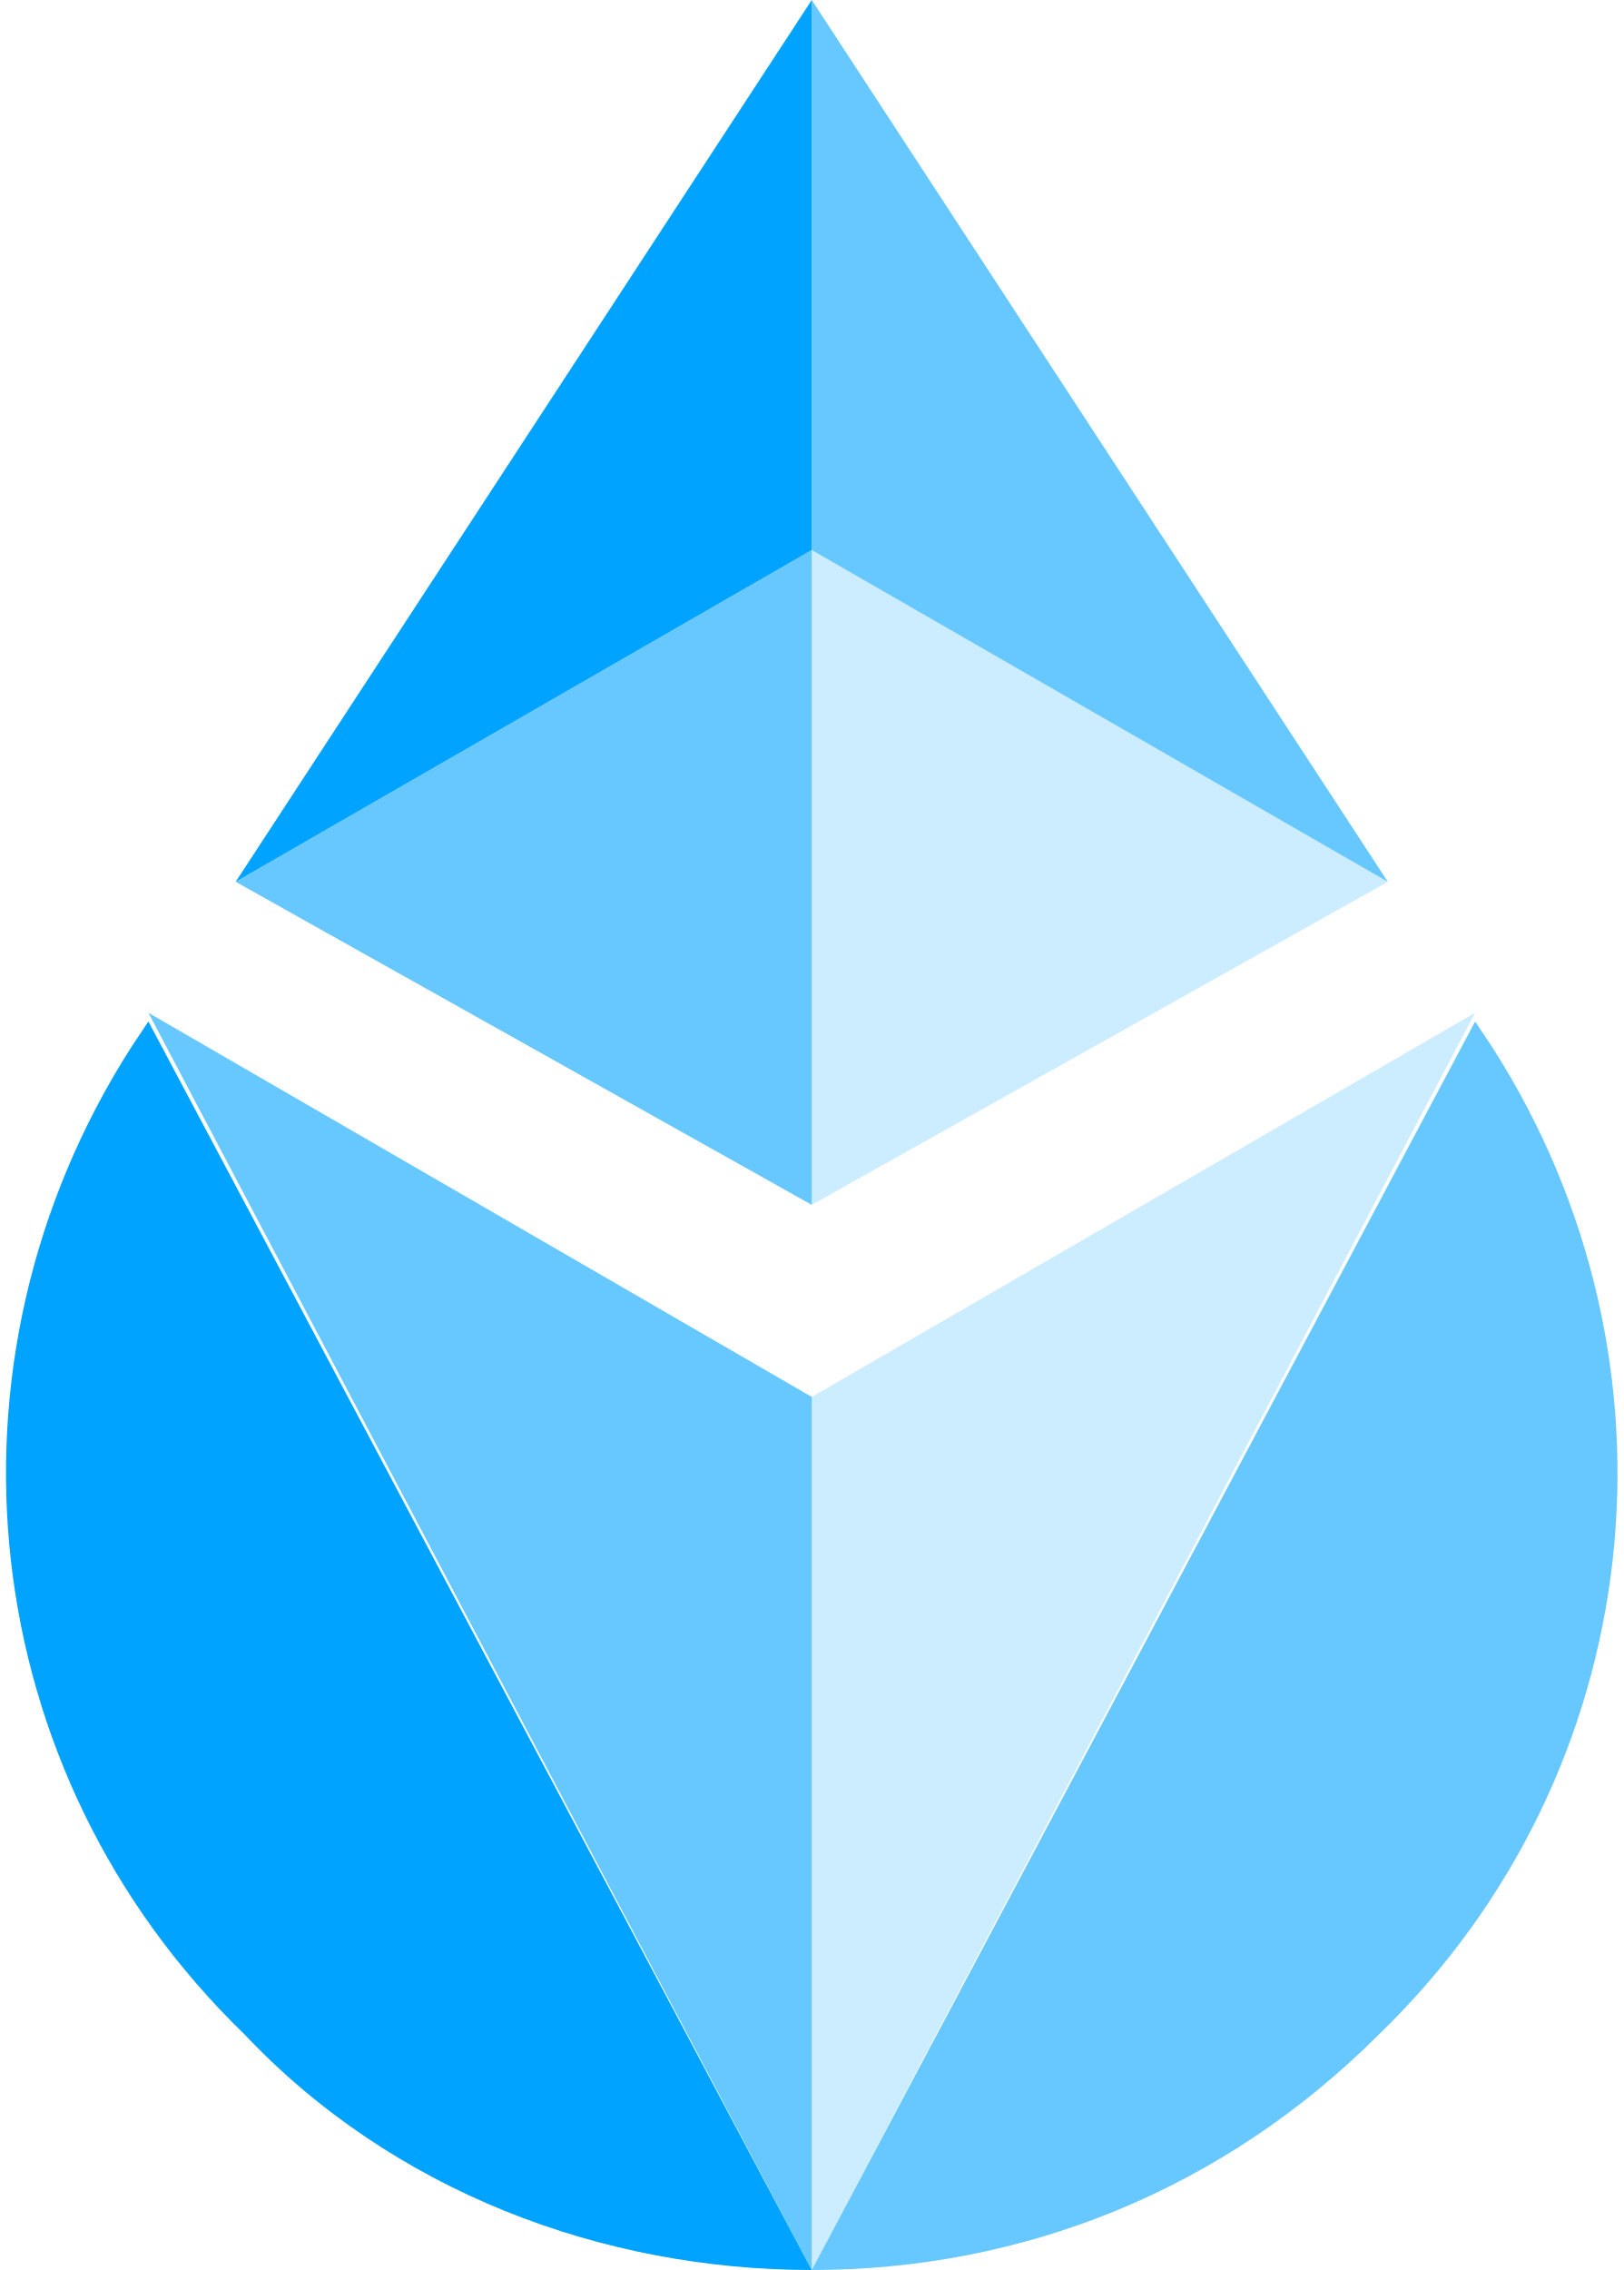
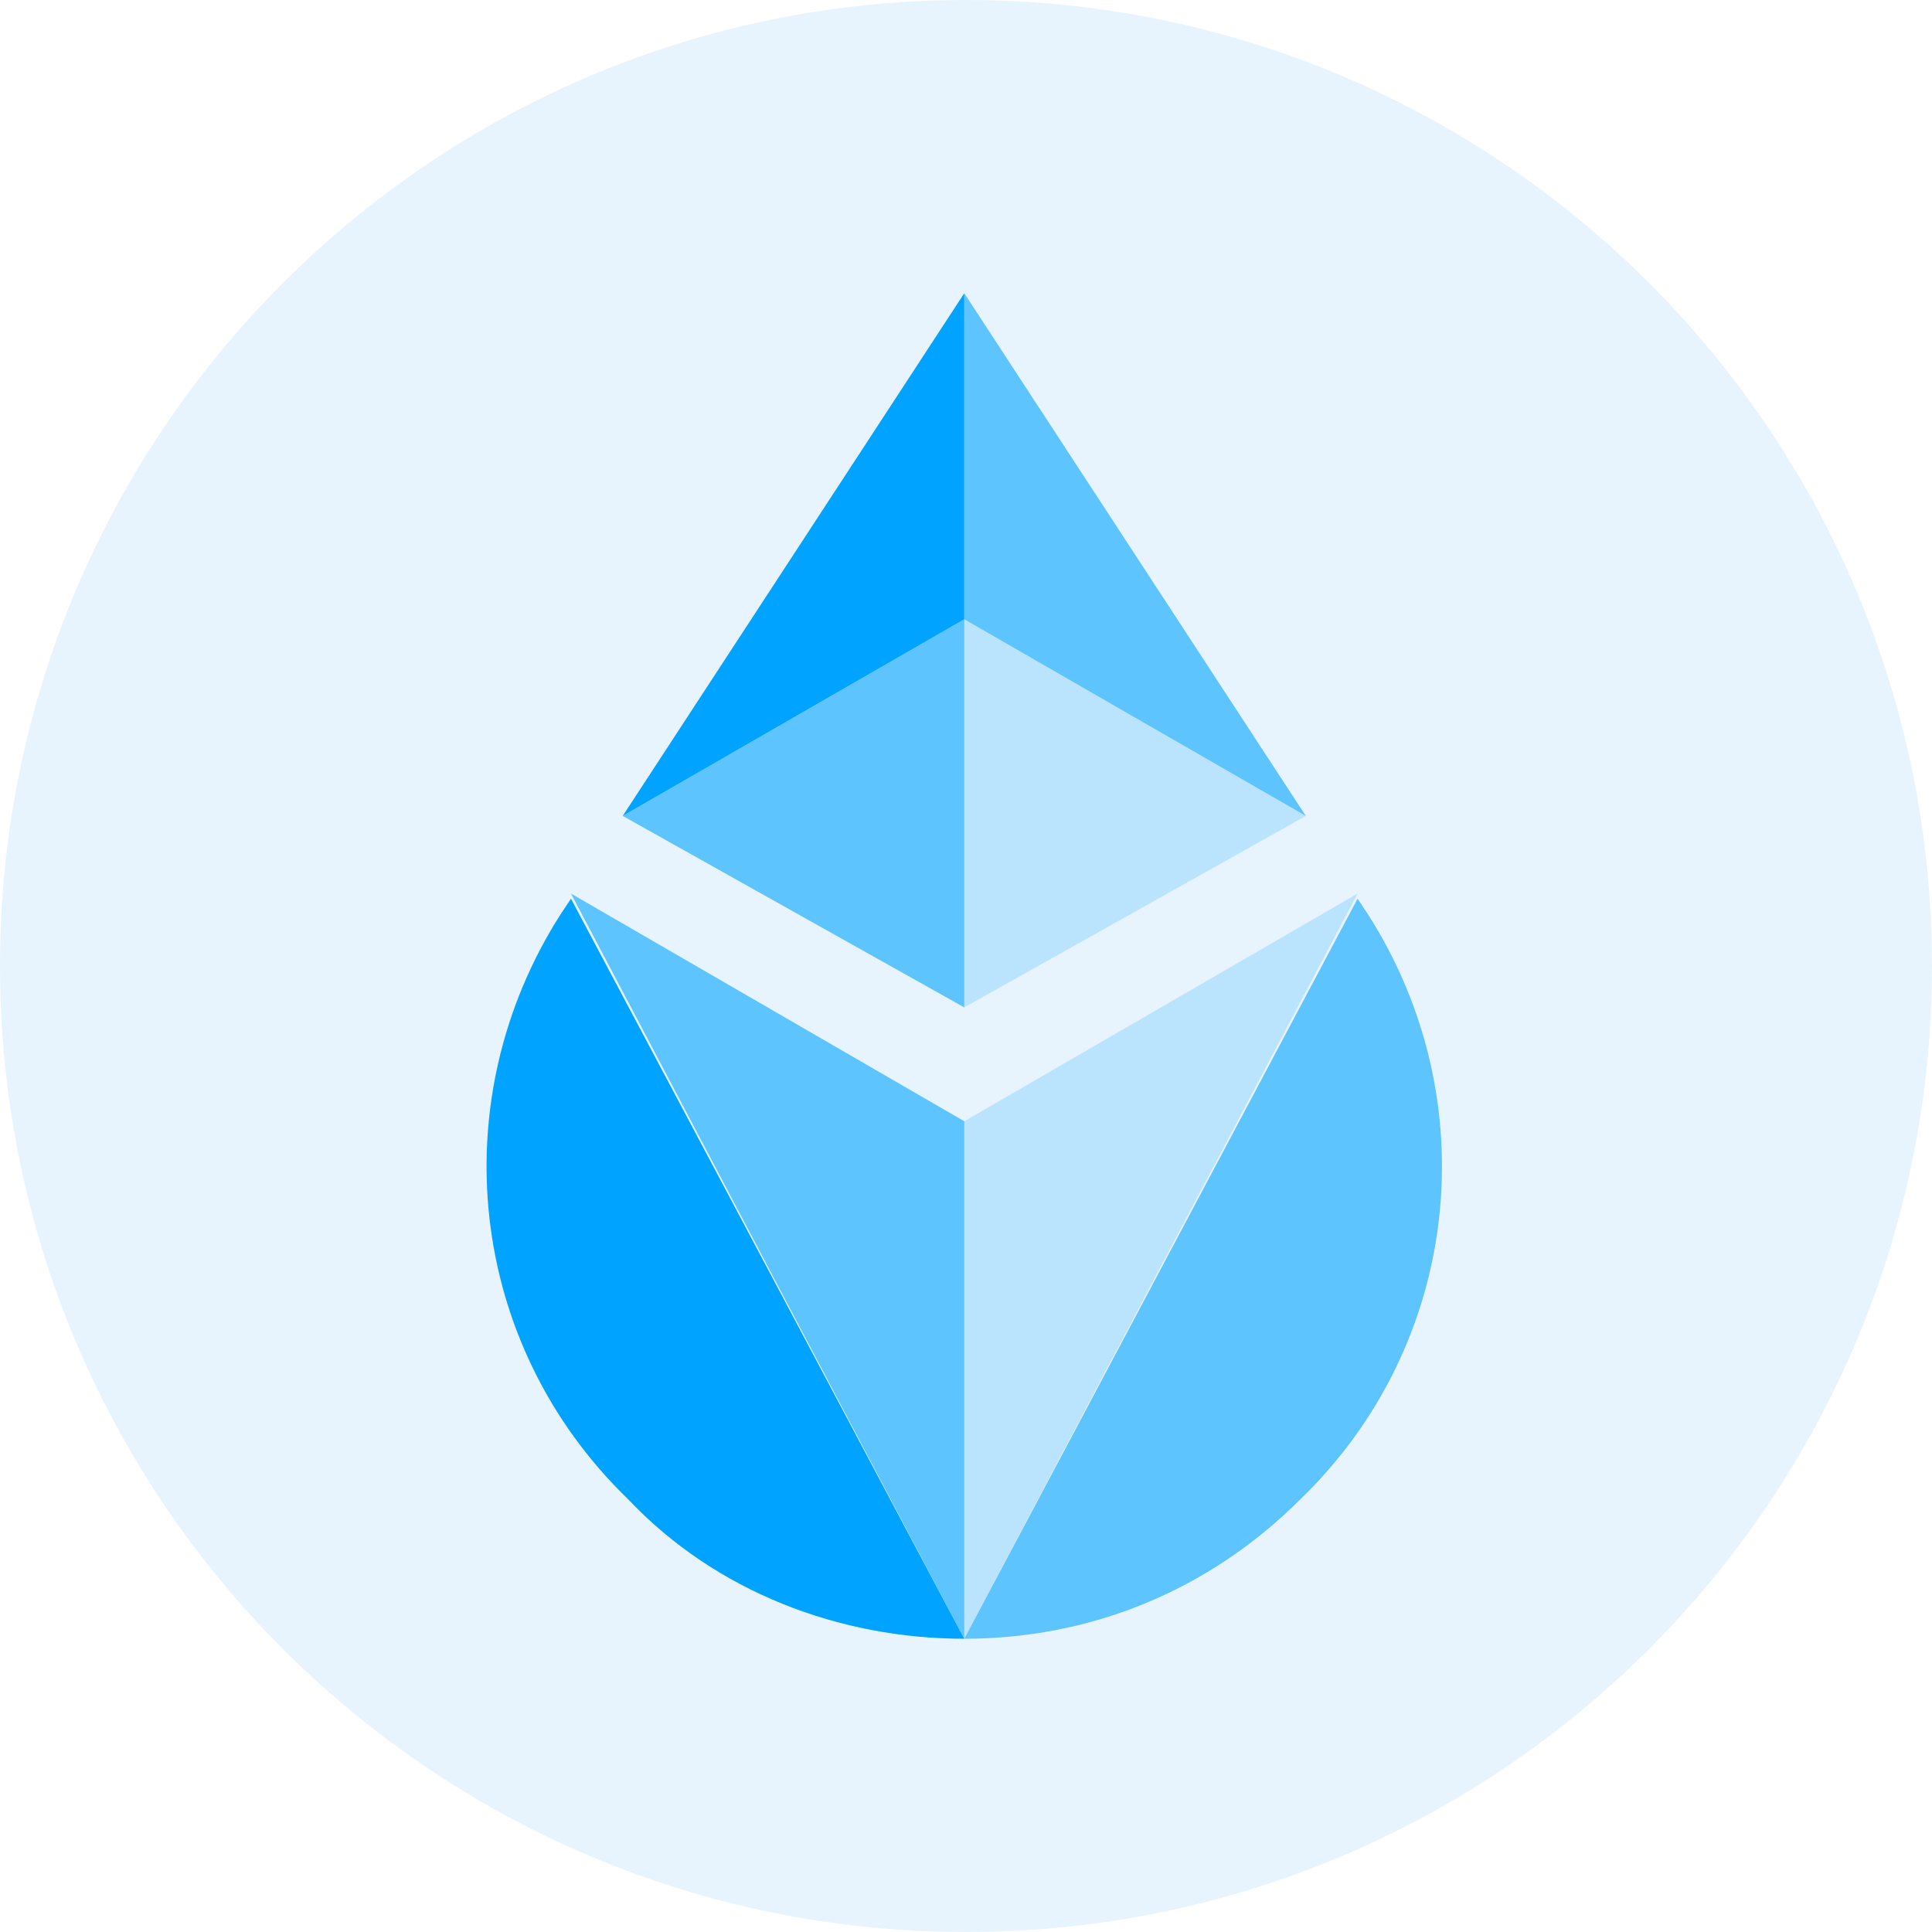
- <svg xmlns="http://www.w3.org/2000/svg" version="1.1" id="Layer_1" x="0px" y="0px" viewBox="0 0 18.6 26" style="enable-background:new 0 0 18.6 26;" xml:space="preserve">
-   <style type="text/css">
- 	.st0{fill:#00A3FF;}
- 	.st1{opacity:0.6;fill:#00A3FF;enable-background:new    ;}
- 	.st2{opacity:0.2;fill:#00A3FF;enable-background:new    ;}
- </style>
-   <path class="st0" d="M1.7,11.7L1.5,12c-2.3,3.6-1.8,8.3,1.3,11.3C4.5,25.1,6.9,26,9.3,26C9.3,26,9.3,26,1.7,11.7z" />
-   <path class="st1" d="M9.3,16l-7.6-4.4C9.3,26,9.3,26,9.3,26C9.3,22.9,9.3,19.3,9.3,16z" />
-   <path class="st1" d="M16.9,11.7l0.2,0.3c2.3,3.6,1.8,8.3-1.3,11.3C14,25.1,11.7,26,9.3,26C9.3,26,9.3,26,16.9,11.7z" />
-   <path class="st2" d="M9.3,16l7.6-4.4C9.3,26,9.3,26,9.3,26C9.3,22.9,9.3,19.3,9.3,16z" />
-   <path class="st2" d="M9.3,6.3v7.5l6.6-3.7L9.3,6.3z" />
-   <path class="st1" d="M9.3,6.3l-6.6,3.8l6.6,3.7V6.3z" />
-   <path class="st0" d="M9.3,0L2.7,10.1l6.6-3.8V0z" />
-   <path class="st1" d="M9.3,6.3l6.6,3.8L9.3,0V6.3z" />
+ <svg xmlns="http://www.w3.org/2000/svg" width="56" height="56" viewBox="0 0 56 56" fill="none">
+   <rect width="56" height="56" rx="28" fill="#E8F4FD" />
+   <g transform="translate(14, 8.5) scale(1.5)">
+     <path opacity="1" fill="#00A3FF" d="M1.7,11.7L1.5,12c-2.3,3.6-1.8,8.3,1.3,11.3C4.5,25.1,6.9,26,9.3,26C9.3,26,9.3,26,1.7,11.7z" />
+     <path opacity="0.6" fill="#00A3FF" d="M9.3,16l-7.6-4.4C9.3,26,9.3,26,9.3,26C9.3,22.9,9.3,19.3,9.3,16z" />
+     <path opacity="0.6" fill="#00A3FF" d="M16.9,11.7l0.2,0.3c2.3,3.6,1.8,8.3-1.3,11.3C14,25.1,11.7,26,9.3,26C9.3,26,9.3,26,16.9,11.7z" />
+     <path opacity="0.2" fill="#00A3FF" d="M9.3,16l7.6-4.4C9.3,26,9.3,26,9.3,26C9.3,22.9,9.3,19.3,9.3,16z" />
+     <path opacity="0.2" fill="#00A3FF" d="M9.3,6.3v7.5l6.6-3.7L9.3,6.3z" />
+     <path opacity="0.6" fill="#00A3FF" d="M9.3,6.3l-6.6,3.8l6.6,3.7V6.3z" />
+     <path opacity="1" fill="#00A3FF" d="M9.3,0L2.7,10.1l6.6-3.8V0z" />
+     <path opacity="0.6" fill="#00A3FF" d="M9.3,6.3l6.6,3.8L9.3,0V6.3z" />
+   </g>
</svg>
